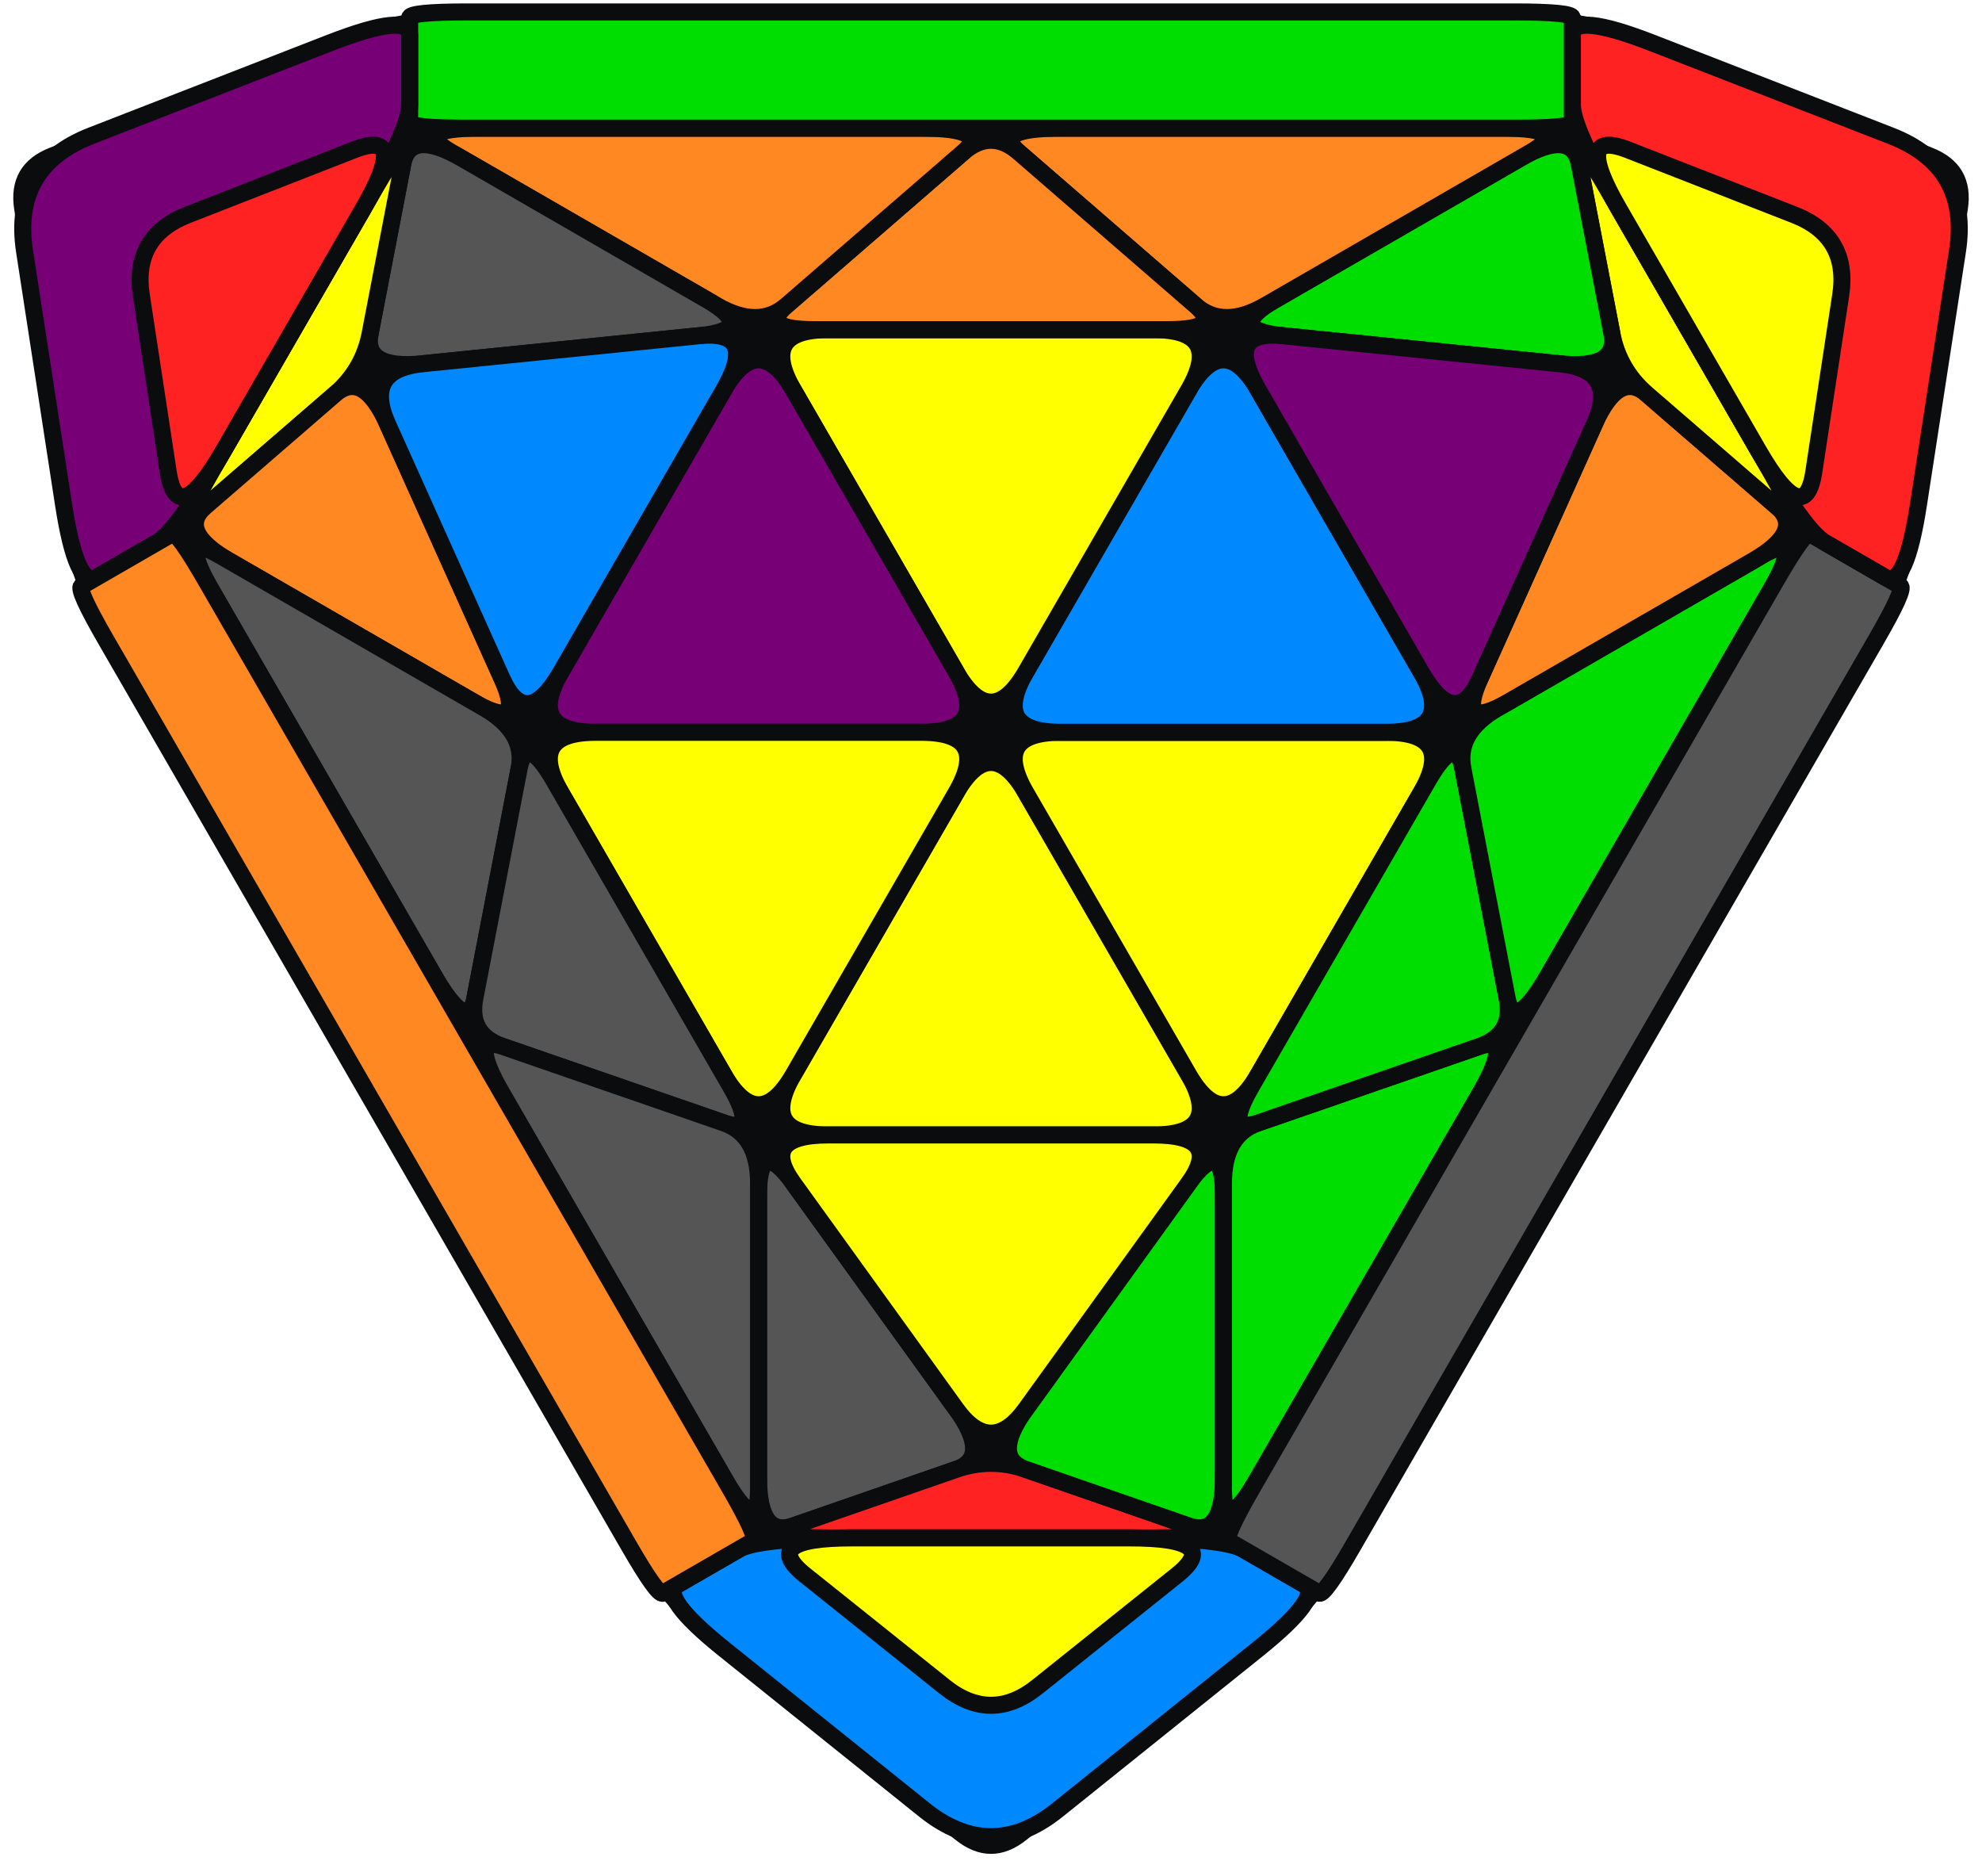
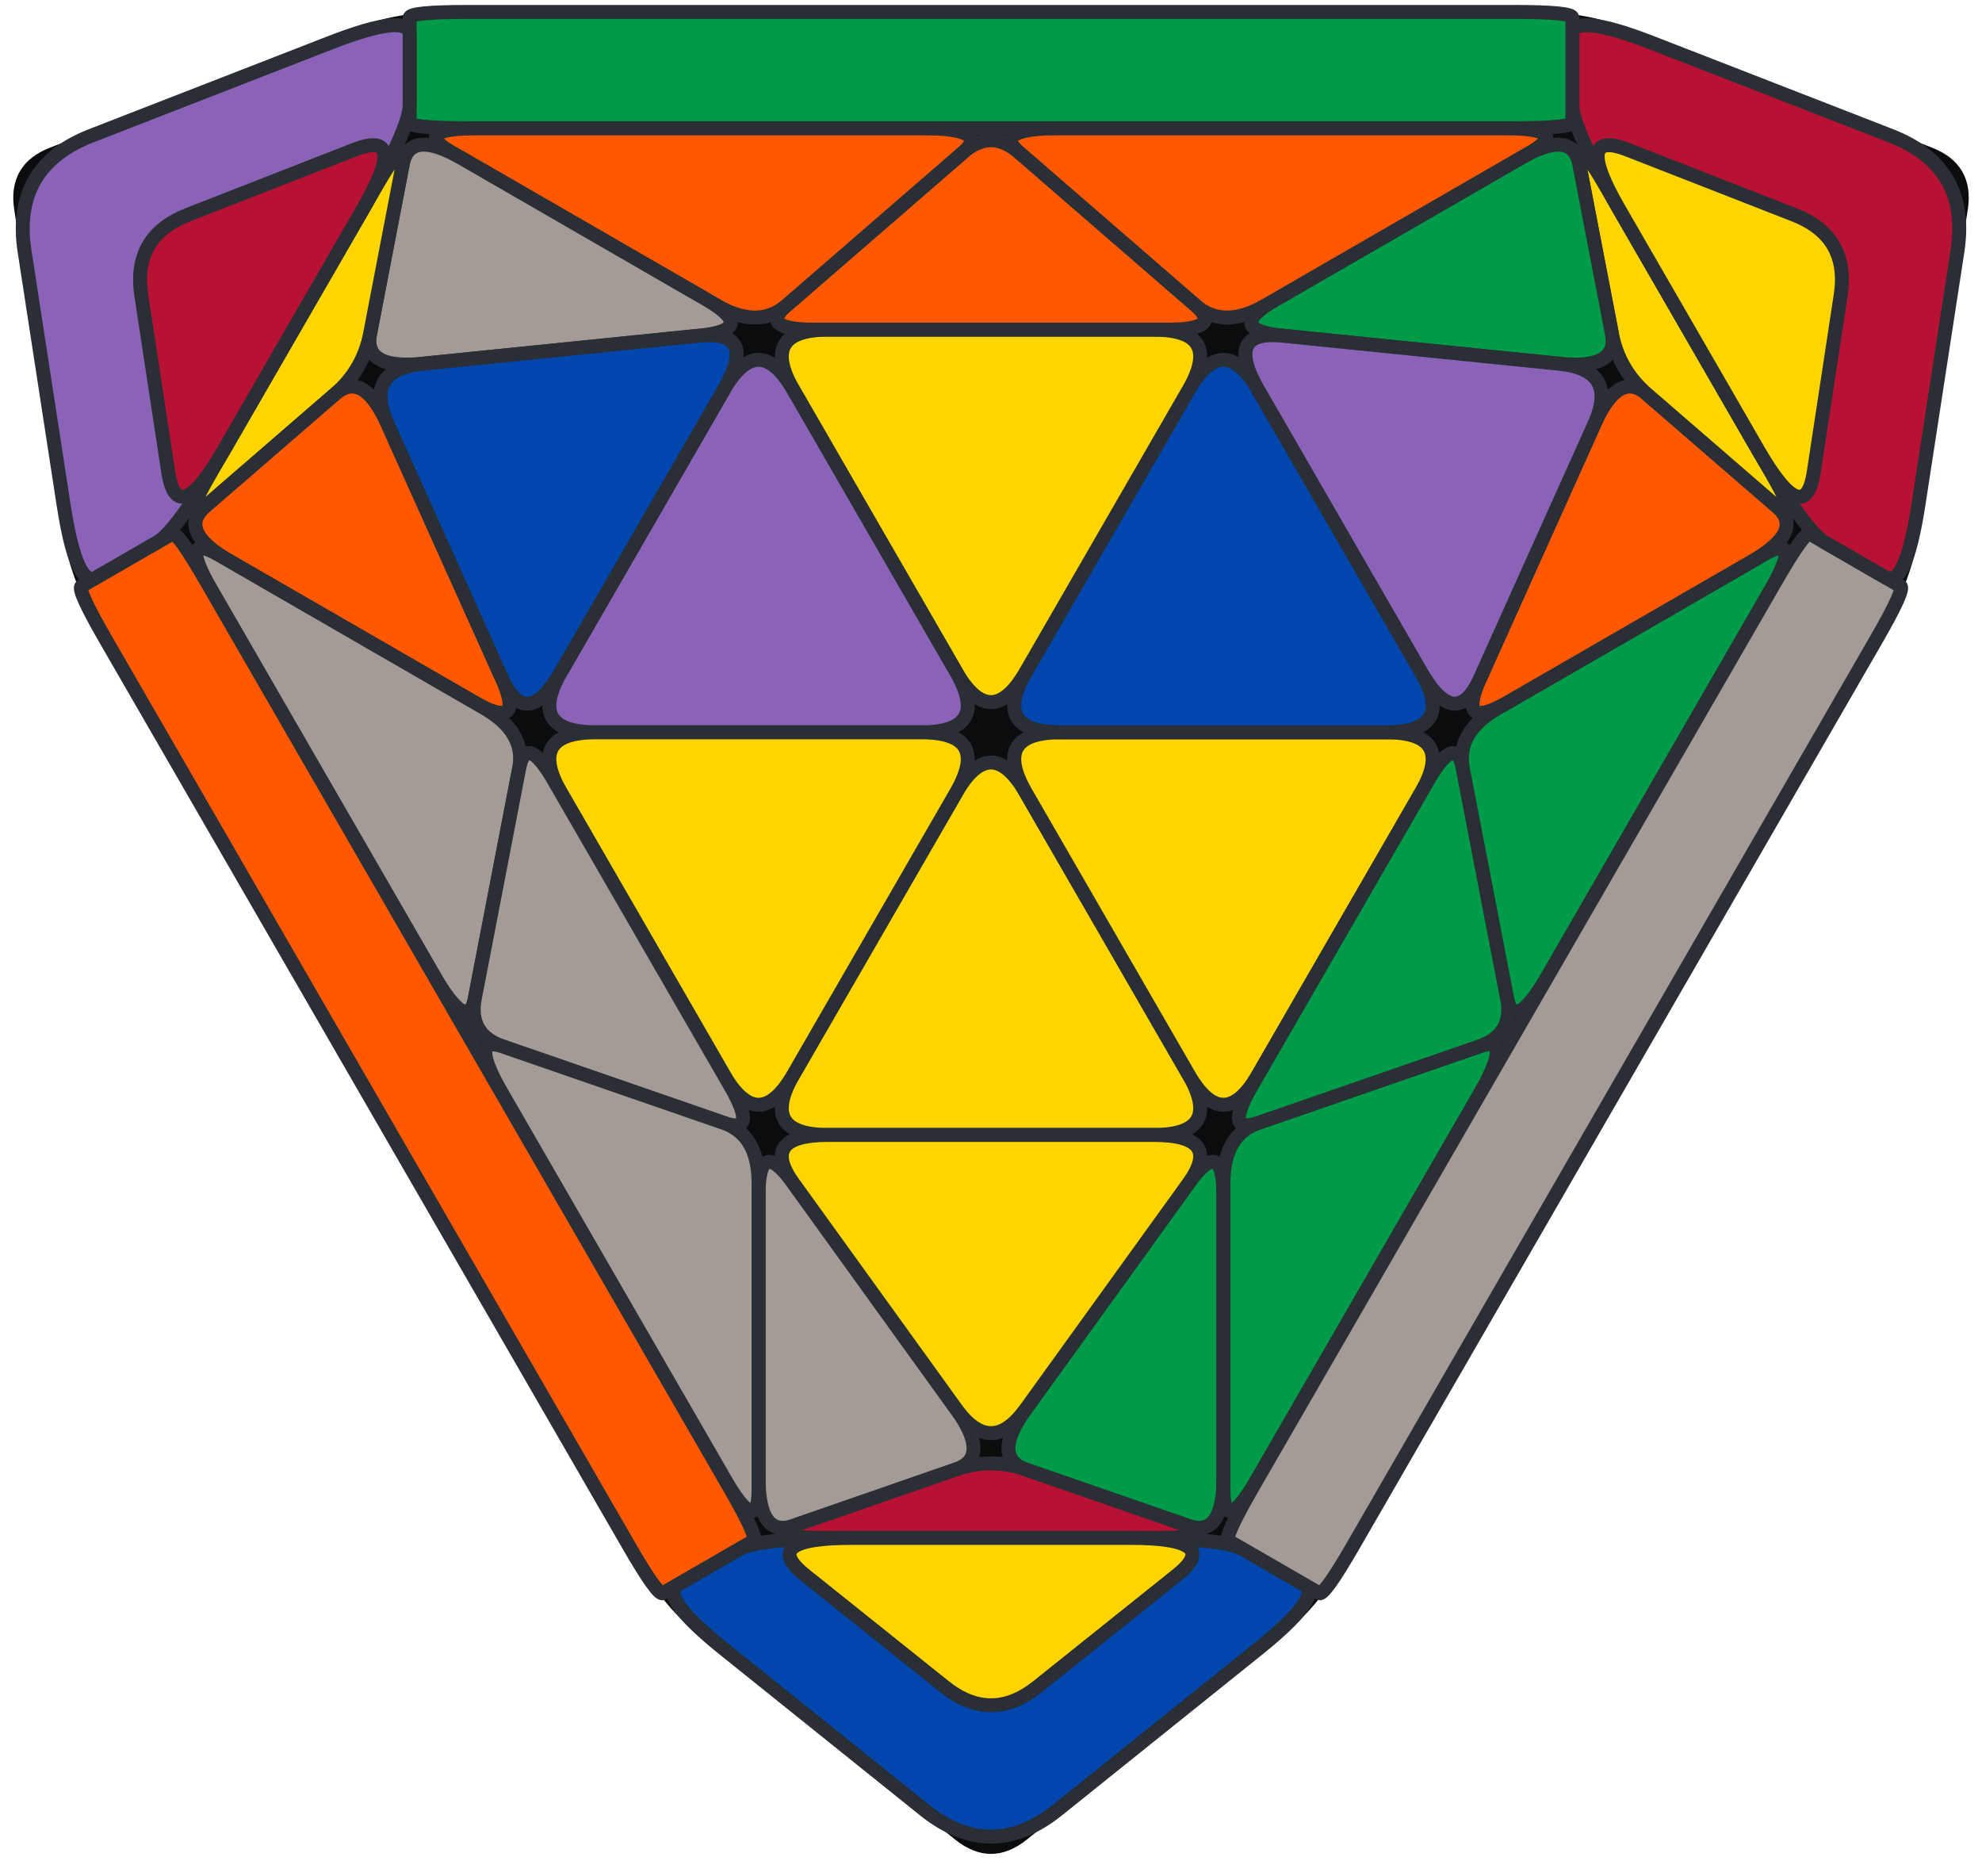
<svg xmlns="http://www.w3.org/2000/svg" viewBox="-12.79 -9.45 25.58 24.2" role="img" aria-label="TCP C3 Triangle combination and permutation, FTO 2-Look L3T case diagram">
+   <rect x="-10.95" y="24.08" width="27.2" height="NaN" fill="#f5f5f0" rx="2.5" />
  <path d="M-3.869 11.491L-0.430 14.251Q0.000 14.596,0.430 14.251L3.869 11.491 L0.430 14.251L3.869 11.491Q4.299 11.146,5.049 9.847L11.052 -0.550 L5.049 9.847L11.052 -0.550Q11.802 -1.850,11.886 -2.395L12.557 -6.753 L11.886 -2.395L12.557 -6.753Q12.641 -7.298,12.127 -7.498L8.017 -9.096 L12.127 -7.498L8.017 -9.096Q7.503 -9.296,6.003 -9.296L-6.003 -9.296 L6.003 -9.296L-6.003 -9.296Q-7.503 -9.296,-8.017 -9.096L-12.127 -7.498 L-8.017 -9.096L-12.127 -7.498Q-12.641 -7.298,-12.557 -6.753L-11.886 -2.395 L-12.557 -6.753L-11.886 -2.395Q-11.802 -1.850,-11.052 -0.550L-5.049 9.847 L-11.052 -0.550L-5.049 9.847Q-4.299 11.146,-3.869 11.491L-0.430 14.251Z" fill="#0b0c0e" stroke="#0b0c0e" stroke-width="0.1" stroke-linejoin="round" />
-   <path d="M-0.450 0.779L-2.550 4.417Q-3.000 5.196,-2.100 5.196L2.100 5.196 L-2.100 5.196L2.100 5.196Q3.000 5.196,2.550 4.417L0.450 0.779 L2.550 4.417L0.450 0.779Q0.000 0.000,-0.450 0.779L-2.550 4.417Z" fill="#ff0" stroke="#0b0c0e" stroke-width="0.22" stroke-linejoin="round" />
-   <path d="M-3.000 5.976L-3.000 9.616Q-3.000 10.396,-2.550 10.240L-0.450 9.512 L-2.550 10.240L-0.450 9.512Q0.000 9.356,-0.450 8.732L-2.550 5.820 L-0.450 8.732L-2.550 5.820Q-3.000 5.196,-3.000 5.976L-3.000 9.616Z" fill="#555" stroke="#0b0c0e" stroke-width="0.22" stroke-linejoin="round" />
-   <path d="M-2.100 10.396L2.100 10.396Q3.000 10.396,2.550 10.240L0.450 9.512 L2.550 10.240L0.450 9.512Q0.000 9.356,-0.450 9.512L-2.550 10.240 L-0.450 9.512L-2.550 10.240Q-3.000 10.396,-2.100 10.396L2.100 10.396Z" fill="#f22" stroke="#0b0c0e" stroke-width="0.22" stroke-linejoin="round" />
-   <path d="M3.000 9.616L3.000 5.976Q3.000 5.196,2.550 5.820L0.450 8.732 L2.550 5.820L0.450 8.732Q0.000 9.356,0.450 9.512L2.550 10.240 L0.450 9.512L2.550 10.240Q3.000 10.396,3.000 9.616L3.000 5.976Z" fill="#0d0" stroke="#0b0c0e" stroke-width="0.22" stroke-linejoin="round" />
-   <path d="M2.100 5.196L-2.100 5.196Q-3.000 5.196,-2.550 5.820L-0.450 8.732 L-2.550 5.820L-0.450 8.732Q0.000 9.356,0.450 8.732L2.550 5.820 L0.450 8.732L2.550 5.820Q3.000 5.196,2.100 5.196L-2.100 5.196Z" fill="#ff0" stroke="#0b0c0e" stroke-width="0.22" stroke-linejoin="round" />
-   <path d="M0.450 0.779L2.550 4.417Q3.000 5.196,3.450 4.417L5.550 0.779 L3.450 4.417L5.550 0.779Q6.000 0.000,5.100 0.000L0.900 0.000 L5.100 0.000L0.900 0.000Q0.000 0.000,0.450 0.779L2.550 4.417Z" fill="#ff0" stroke="#0b0c0e" stroke-width="0.22" stroke-linejoin="round" />
-   <path d="M3.000 5.820L3.000 9.772Q3.000 10.396,3.450 9.616L6.301 4.678 L3.450 9.616L6.301 4.678Q6.752 3.898,6.301 4.054L3.450 5.040 L6.301 4.054L3.450 5.040Q3.000 5.196,3.000 5.820L3.000 9.772Z" fill="#0d0" stroke="#0b0c0e" stroke-width="0.22" stroke-linejoin="round" />
-   <path d="M5.640 0.624L3.360 4.573Q3.000 5.196,3.450 5.040L6.301 4.054 L3.450 5.040L6.301 4.054Q6.752 3.898,6.661 3.430L6.090 0.468 L6.661 3.430L6.090 0.468Q6.000 0.000,5.640 0.624L3.360 4.573Z" fill="#0d0" stroke="#0b0c0e" stroke-width="0.22" stroke-linejoin="round" />
-   <path d="M6.090 0.468L6.661 3.430Q6.752 3.898,7.202 3.118L10.053 -1.820 L7.202 3.118L10.053 -1.820Q10.503 -2.600,9.963 -2.288L6.540 -0.312 L9.963 -2.288L6.540 -0.312Q6.000 0.000,6.090 0.468L6.661 3.430Z" fill="#0d0" stroke="#0b0c0e" stroke-width="0.22" stroke-linejoin="round" />
-   <path d="M-3.260 10.546L-4.039 10.996Q-4.299 11.146,-3.439 11.836L-0.860 13.906 L-3.439 11.836L-0.860 13.906Q0.000 14.596,0.860 13.906L3.439 11.836 L0.860 13.906L3.439 11.836Q4.299 11.146,4.039 10.996L3.260 10.546 L4.039 10.996L3.260 10.546Q3.000 10.396,1.800 10.396L-1.800 10.396 L1.800 10.396L-1.800 10.396Q-3.000 10.396,-3.260 10.546L-4.039 10.996Z" fill="#08f" stroke="#0b0c0e" stroke-width="0.22" stroke-linejoin="round" />
-   <path d="M-2.400 10.876L-0.600 12.316Q0.000 12.796,0.600 12.316L2.400 10.876 L0.600 12.316L2.400 10.876Q3.000 10.396,1.800 10.396L-1.800 10.396 L1.800 10.396L-1.800 10.396Q-3.000 10.396,-2.400 10.876L-0.600 12.316Z" fill="#ff0" stroke="#0b0c0e" stroke-width="0.22" stroke-linejoin="round" />
-   <path d="M3.065 10.434L4.234 11.109Q4.299 11.146,4.674 10.496L11.427 -1.200 L4.674 10.496L11.427 -1.200Q11.802 -1.850,11.737 -1.887L10.568 -2.562 L11.737 -1.887L10.568 -2.562Q10.503 -2.600,10.128 -1.950L3.375 9.746 L10.128 -1.950L3.375 9.746Q3.000 10.396,3.065 10.434L4.234 11.109Z" fill="#555" stroke="#0b0c0e" stroke-width="0.22" stroke-linejoin="round" />
-   <path d="M0.900 0.000L5.100 0.000Q6.000 0.000,5.550 -0.779L3.450 -4.417 L5.550 -0.779L3.450 -4.417Q3.000 -5.196,2.550 -4.417L0.450 -0.779 L2.550 -4.417L0.450 -0.779Q-0.000 -0.000,0.900 0.000L5.100 0.000Z" fill="#08f" stroke="#0b0c0e" stroke-width="0.22" stroke-linejoin="round" />
-   <path d="M6.675 -0.390L9.828 -2.210Q10.503 -2.600,10.143 -2.912L8.463 -4.366 L10.143 -2.912L8.463 -4.366Q8.103 -4.678,7.787 -3.976L6.315 -0.702 L7.787 -3.976L6.315 -0.702Q6.000 0.000,6.675 -0.390L9.828 -2.210Z" fill="#f82" stroke="#0b0c0e" stroke-width="0.22" stroke-linejoin="round" />
-   <path d="M10.053 -3.379L7.953 -7.017Q7.503 -7.796,7.593 -7.328L8.013 -5.146 L7.593 -7.328L8.013 -5.146Q8.103 -4.678,8.463 -4.366L10.143 -2.912 L8.463 -4.366L10.143 -2.912Q10.503 -2.600,10.053 -3.379L7.953 -7.017Z" fill="#ff0" stroke="#0b0c0e" stroke-width="0.22" stroke-linejoin="round" />
-   <path d="M6.828 -7.406L3.675 -5.586Q3.000 -5.196,3.765 -5.118L7.337 -4.756 L3.765 -5.118L7.337 -4.756Q8.103 -4.678,8.013 -5.146L7.593 -7.328 L8.013 -5.146L7.593 -7.328Q7.503 -7.796,6.828 -7.406L3.675 -5.586Z" fill="#0d0" stroke="#0b0c0e" stroke-width="0.22" stroke-linejoin="round" />
-   <path d="M3.450 -4.417L5.550 -0.779Q6.000 0.000,6.315 -0.702L7.787 -3.976 L6.315 -0.702L7.787 -3.976Q8.103 -4.678,7.337 -4.756L3.765 -5.118 L7.337 -4.756L3.765 -5.118Q3.000 -5.196,3.450 -4.417L5.550 -0.779Z" fill="#707" stroke="#0b0c0e" stroke-width="0.22" stroke-linejoin="round" />
-   <path d="M0.450 -0.779L2.550 -4.417Q3.000 -5.196,2.100 -5.196L-2.100 -5.196 L2.100 -5.196L-2.100 -5.196Q-3.000 -5.196,-2.550 -4.417L-0.450 -0.779 L-2.550 -4.417L-0.450 -0.779Q-0.000 -0.000,0.450 -0.779L2.550 -4.417Z" fill="#ff0" stroke="#0b0c0e" stroke-width="0.22" stroke-linejoin="round" />
-   <path d="M3.540 -5.508L6.963 -7.484Q7.503 -7.796,6.603 -7.796L0.900 -7.796 L6.603 -7.796L0.900 -7.796Q0.000 -7.796,0.360 -7.484L2.640 -5.508 L0.360 -7.484L2.640 -5.508Q3.000 -5.196,3.540 -5.508L6.963 -7.484Z" fill="#f82" stroke="#0b0c0e" stroke-width="0.22" stroke-linejoin="round" />
-   <path d="M-2.280 -5.196L2.280 -5.196Q3.000 -5.196,2.640 -5.508L0.360 -7.484 L2.640 -5.508L0.360 -7.484Q0.000 -7.796,-0.360 -7.484L-2.640 -5.508 L-0.360 -7.484L-2.640 -5.508Q-3.000 -5.196,-2.280 -5.196L2.280 -5.196Z" fill="#f82" stroke="#0b0c0e" stroke-width="0.22" stroke-linejoin="round" />
-   <path d="M-2.640 -5.508L-0.360 -7.484Q0.000 -7.796,-0.900 -7.796L-6.603 -7.796 L-0.900 -7.796L-6.603 -7.796Q-7.503 -7.796,-6.963 -7.484L-3.540 -5.508 L-6.963 -7.484L-3.540 -5.508Q-3.000 -5.196,-2.640 -5.508L-0.360 -7.484Z" fill="#f82" stroke="#0b0c0e" stroke-width="0.22" stroke-linejoin="round" />
-   <path d="M10.763 -2.450L11.543 -2.000Q11.802 -1.850,11.970 -2.940L12.473 -6.208 L11.970 -2.940L12.473 -6.208Q12.641 -7.298,11.613 -7.698L8.531 -8.897 L11.613 -7.698L8.531 -8.897Q7.503 -9.296,7.503 -8.996L7.503 -8.096 L7.503 -8.996L7.503 -8.096Q7.503 -7.796,8.103 -6.757L9.903 -3.639 L8.103 -6.757L9.903 -3.639Q10.503 -2.600,10.763 -2.450L11.543 -2.000Z" fill="#f22" stroke="#0b0c0e" stroke-width="0.22" stroke-linejoin="round" />
-   <path d="M10.619 -3.360L10.966 -5.638Q11.082 -6.398,10.366 -6.678L8.219 -7.517 L10.366 -6.678L8.219 -7.517Q7.503 -7.796,8.103 -6.757L9.903 -3.639 L8.103 -6.757L9.903 -3.639Q10.503 -2.600,10.619 -3.360L10.966 -5.638Z" fill="#ff0" stroke="#0b0c0e" stroke-width="0.22" stroke-linejoin="round" />
-   <path d="M7.503 -7.871L7.503 -9.221Q7.503 -9.296,6.753 -9.296L-6.753 -9.296 L6.753 -9.296L-6.753 -9.296Q-7.503 -9.296,-7.503 -9.221L-7.503 -7.871 L-7.503 -9.221L-7.503 -7.871Q-7.503 -7.796,-6.753 -7.796L6.753 -7.796 L-6.753 -7.796L6.753 -7.796Q7.503 -7.796,7.503 -7.871L7.503 -9.221Z" fill="#0d0" stroke="#0b0c0e" stroke-width="0.22" stroke-linejoin="round" />
-   <path d="M-0.450 -0.779L-2.550 -4.417Q-3.000 -5.196,-3.450 -4.417L-5.550 -0.779 L-3.450 -4.417L-5.550 -0.779Q-6.000 0.000,-5.100 0.000L-0.900 0.000 L-5.100 0.000L-0.900 0.000Q0.000 0.000,-0.450 -0.779L-2.550 -4.417Z" fill="#707" stroke="#0b0c0e" stroke-width="0.22" stroke-linejoin="round" />
-   <path d="M-3.675 -5.586L-6.828 -7.406Q-7.503 -7.796,-7.593 -7.328L-8.013 -5.146 L-7.593 -7.328L-8.013 -5.146Q-8.103 -4.678,-7.337 -4.756L-3.765 -5.118 L-7.337 -4.756L-3.765 -5.118Q-3.000 -5.196,-3.675 -5.586L-6.828 -7.406Z" fill="#555" stroke="#0b0c0e" stroke-width="0.22" stroke-linejoin="round" />
-   <path d="M-7.953 -7.017L-10.053 -3.379Q-10.503 -2.600,-10.143 -2.912L-8.463 -4.366 L-10.143 -2.912L-8.463 -4.366Q-8.103 -4.678,-8.013 -5.146L-7.593 -7.328 L-8.013 -5.146L-7.593 -7.328Q-7.503 -7.796,-7.953 -7.017L-10.053 -3.379Z" fill="#ff0" stroke="#0b0c0e" stroke-width="0.22" stroke-linejoin="round" />
-   <path d="M-9.828 -2.210L-6.675 -0.390Q-6.000 0.000,-6.315 -0.702L-7.787 -3.976 L-6.315 -0.702L-7.787 -3.976Q-8.103 -4.678,-8.463 -4.366L-10.143 -2.912 L-8.463 -4.366L-10.143 -2.912Q-10.503 -2.600,-9.828 -2.210L-6.675 -0.390Z" fill="#f82" stroke="#0b0c0e" stroke-width="0.22" stroke-linejoin="round" />
-   <path d="M-5.550 -0.779L-3.450 -4.417Q-3.000 -5.196,-3.765 -5.118L-7.337 -4.756 L-3.765 -5.118L-7.337 -4.756Q-8.103 -4.678,-7.787 -3.976L-6.315 -0.702 L-7.787 -3.976L-6.315 -0.702Q-6.000 0.000,-5.550 -0.779L-3.450 -4.417Z" fill="#08f" stroke="#0b0c0e" stroke-width="0.22" stroke-linejoin="round" />
-   <path d="M-0.900 0.000L-5.100 0.000Q-6.000 0.000,-5.550 0.779L-3.450 4.417 L-5.550 0.779L-3.450 4.417Q-3.000 5.196,-2.550 4.417L-0.450 0.779 L-2.550 4.417L-0.450 0.779Q0.000 0.000,-0.900 0.000L-5.100 0.000Z" fill="#ff0" stroke="#0b0c0e" stroke-width="0.22" stroke-linejoin="round" />
-   <path d="M-6.540 -0.312L-9.963 -2.288Q-10.503 -2.600,-10.053 -1.820L-7.202 3.118 L-10.053 -1.820L-7.202 3.118Q-6.752 3.898,-6.661 3.430L-6.090 0.468 L-6.661 3.430L-6.090 0.468Q-6.000 0.000,-6.540 -0.312L-9.963 -2.288Z" fill="#555" stroke="#0b0c0e" stroke-width="0.22" stroke-linejoin="round" />
-   <path d="M-3.360 4.573L-5.640 0.624Q-6.000 0.000,-6.090 0.468L-6.661 3.430 L-6.090 0.468L-6.661 3.430Q-6.752 3.898,-6.301 4.054L-3.450 5.040 L-6.301 4.054L-3.450 5.040Q-3.000 5.196,-3.360 4.573L-5.640 0.624Z" fill="#555" stroke="#0b0c0e" stroke-width="0.22" stroke-linejoin="round" />
-   <path d="M-3.450 5.040L-6.301 4.054Q-6.752 3.898,-6.301 4.678L-3.450 9.616 L-6.301 4.678L-3.450 9.616Q-3.000 10.396,-3.000 9.772L-3.000 5.820 L-3.000 9.772L-3.000 5.820Q-3.000 5.196,-3.450 5.040L-6.301 4.054Z" fill="#555" stroke="#0b0c0e" stroke-width="0.22" stroke-linejoin="round" />
-   <path d="M-7.503 -8.096L-7.503 -8.996Q-7.503 -9.296,-8.531 -8.897L-11.613 -7.698 L-8.531 -8.897L-11.613 -7.698Q-12.641 -7.298,-12.473 -6.208L-11.970 -2.940 L-12.473 -6.208L-11.970 -2.940Q-11.802 -1.850,-11.543 -2.000L-10.763 -2.450 L-11.543 -2.000L-10.763 -2.450Q-10.503 -2.600,-9.903 -3.639L-8.103 -6.757 L-9.903 -3.639L-8.103 -6.757Q-7.503 -7.796,-7.503 -8.096L-7.503 -8.996Z" fill="#707" stroke="#0b0c0e" stroke-width="0.22" stroke-linejoin="round" />
-   <path d="M-8.219 -7.517L-10.366 -6.678Q-11.082 -6.398,-10.966 -5.638L-10.619 -3.360 L-10.966 -5.638L-10.619 -3.360Q-10.503 -2.600,-9.903 -3.639L-8.103 -6.757 L-9.903 -3.639L-8.103 -6.757Q-7.503 -7.796,-8.219 -7.517L-10.366 -6.678Z" fill="#f22" stroke="#0b0c0e" stroke-width="0.22" stroke-linejoin="round" />
-   <path d="M-10.568 -2.562L-11.737 -1.887Q-11.802 -1.850,-11.427 -1.200L-4.674 10.496 L-11.427 -1.200L-4.674 10.496Q-4.299 11.146,-4.234 11.109L-3.065 10.434 L-4.234 11.109L-3.065 10.434Q-3.000 10.396,-3.375 9.746L-10.128 -1.950 L-3.375 9.746L-10.128 -1.950Q-10.503 -2.600,-10.568 -2.562L-11.737 -1.887Z" fill="#f82" stroke="#0b0c0e" stroke-width="0.22" stroke-linejoin="round" />
+   <path d="M-0.450 0.779L-2.550 4.417Q-3.000 5.196,-2.100 5.196L2.100 5.196 L-2.100 5.196L2.100 5.196Q3.000 5.196,2.550 4.417L0.450 0.779 L2.550 4.417L0.450 0.779Q0.000 0.000,-0.450 0.779L-2.550 4.417Z" fill="#ffd500" stroke="#2a2f35" stroke-width="0.18" stroke-linejoin="round" />
+   <path d="M-3.000 5.976L-3.000 9.616Q-3.000 10.396,-2.550 10.240L-0.450 9.512 L-2.550 10.240L-0.450 9.512Q0.000 9.356,-0.450 8.732L-2.550 5.820 L-0.450 8.732L-2.550 5.820Q-3.000 5.196,-3.000 5.976L-3.000 9.616Z" fill="#a49b96" stroke="#2a2f35" stroke-width="0.18" stroke-linejoin="round" />
+   <path d="M-2.100 10.396L2.100 10.396Q3.000 10.396,2.550 10.240L0.450 9.512 L2.550 10.240L0.450 9.512Q0.000 9.356,-0.450 9.512L-2.550 10.240 L-0.450 9.512L-2.550 10.240Q-3.000 10.396,-2.100 10.396L2.100 10.396Z" fill="#b71234" stroke="#2a2f35" stroke-width="0.18" stroke-linejoin="round" />
+   <path d="M3.000 9.616L3.000 5.976Q3.000 5.196,2.550 5.820L0.450 8.732 L2.550 5.820L0.450 8.732Q0.000 9.356,0.450 9.512L2.550 10.240 L0.450 9.512L2.550 10.240Q3.000 10.396,3.000 9.616L3.000 5.976Z" fill="#009b48" stroke="#2a2f35" stroke-width="0.18" stroke-linejoin="round" />
+   <path d="M2.100 5.196L-2.100 5.196Q-3.000 5.196,-2.550 5.820L-0.450 8.732 L-2.550 5.820L-0.450 8.732Q0.000 9.356,0.450 8.732L2.550 5.820 L0.450 8.732L2.550 5.820Q3.000 5.196,2.100 5.196L-2.100 5.196Z" fill="#ffd500" stroke="#2a2f35" stroke-width="0.18" stroke-linejoin="round" />
+   <path d="M0.450 0.779L2.550 4.417Q3.000 5.196,3.450 4.417L5.550 0.779 L3.450 4.417L5.550 0.779Q6.000 0.000,5.100 0.000L0.900 0.000 L5.100 0.000L0.900 0.000Q0.000 0.000,0.450 0.779L2.550 4.417Z" fill="#ffd500" stroke="#2a2f35" stroke-width="0.18" stroke-linejoin="round" />
+   <path d="M3.000 5.820L3.000 9.772Q3.000 10.396,3.450 9.616L6.301 4.678 L3.450 9.616L6.301 4.678Q6.752 3.898,6.301 4.054L3.450 5.040 L6.301 4.054L3.450 5.040Q3.000 5.196,3.000 5.820L3.000 9.772Z" fill="#009b48" stroke="#2a2f35" stroke-width="0.18" stroke-linejoin="round" />
+   <path d="M5.640 0.624L3.360 4.573Q3.000 5.196,3.450 5.040L6.301 4.054 L3.450 5.040L6.301 4.054Q6.752 3.898,6.661 3.430L6.090 0.468 L6.661 3.430L6.090 0.468Q6.000 0.000,5.640 0.624L3.360 4.573Z" fill="#009b48" stroke="#2a2f35" stroke-width="0.18" stroke-linejoin="round" />
+   <path d="M6.090 0.468L6.661 3.430Q6.752 3.898,7.202 3.118L10.053 -1.820 L7.202 3.118L10.053 -1.820Q10.503 -2.600,9.963 -2.288L6.540 -0.312 L9.963 -2.288L6.540 -0.312Q6.000 0.000,6.090 0.468L6.661 3.430Z" fill="#009b48" stroke="#2a2f35" stroke-width="0.18" stroke-linejoin="round" />
+   <path d="M-3.260 10.546L-4.039 10.996Q-4.299 11.146,-3.439 11.836L-0.860 13.906 L-3.439 11.836L-0.860 13.906Q0.000 14.596,0.860 13.906L3.439 11.836 L0.860 13.906L3.439 11.836Q4.299 11.146,4.039 10.996L3.260 10.546 L4.039 10.996L3.260 10.546Q3.000 10.396,1.800 10.396L-1.800 10.396 L1.800 10.396L-1.800 10.396Q-3.000 10.396,-3.260 10.546L-4.039 10.996Z" fill="#0046ad" stroke="#2a2f35" stroke-width="0.18" stroke-linejoin="round" />
+   <path d="M-2.400 10.876L-0.600 12.316Q0.000 12.796,0.600 12.316L2.400 10.876 L0.600 12.316L2.400 10.876Q3.000 10.396,1.800 10.396L-1.800 10.396 L1.800 10.396L-1.800 10.396Q-3.000 10.396,-2.400 10.876L-0.600 12.316Z" fill="#ffd500" stroke="#2a2f35" stroke-width="0.18" stroke-linejoin="round" />
+   <path d="M3.065 10.434L4.234 11.109Q4.299 11.146,4.674 10.496L11.427 -1.200 L4.674 10.496L11.427 -1.200Q11.802 -1.850,11.737 -1.887L10.568 -2.562 L11.737 -1.887L10.568 -2.562Q10.503 -2.600,10.128 -1.950L3.375 9.746 L10.128 -1.950L3.375 9.746Q3.000 10.396,3.065 10.434L4.234 11.109Z" fill="#a49b96" stroke="#2a2f35" stroke-width="0.18" stroke-linejoin="round" />
+   <path d="M0.900 0.000L5.100 0.000Q6.000 0.000,5.550 -0.779L3.450 -4.417 L5.550 -0.779L3.450 -4.417Q3.000 -5.196,2.550 -4.417L0.450 -0.779 L2.550 -4.417L0.450 -0.779Q-0.000 -0.000,0.900 0.000L5.100 0.000Z" fill="#0046ad" stroke="#2a2f35" stroke-width="0.18" stroke-linejoin="round" />
+   <path d="M6.675 -0.390L9.828 -2.210Q10.503 -2.600,10.143 -2.912L8.463 -4.366 L10.143 -2.912L8.463 -4.366Q8.103 -4.678,7.787 -3.976L6.315 -0.702 L7.787 -3.976L6.315 -0.702Q6.000 0.000,6.675 -0.390L9.828 -2.210Z" fill="#ff5800" stroke="#2a2f35" stroke-width="0.18" stroke-linejoin="round" />
+   <path d="M10.053 -3.379L7.953 -7.017Q7.503 -7.796,7.593 -7.328L8.013 -5.146 L7.593 -7.328L8.013 -5.146Q8.103 -4.678,8.463 -4.366L10.143 -2.912 L8.463 -4.366L10.143 -2.912Q10.503 -2.600,10.053 -3.379L7.953 -7.017Z" fill="#ffd500" stroke="#2a2f35" stroke-width="0.18" stroke-linejoin="round" />
+   <path d="M6.828 -7.406L3.675 -5.586Q3.000 -5.196,3.765 -5.118L7.337 -4.756 L3.765 -5.118L7.337 -4.756Q8.103 -4.678,8.013 -5.146L7.593 -7.328 L8.013 -5.146L7.593 -7.328Q7.503 -7.796,6.828 -7.406L3.675 -5.586Z" fill="#009b48" stroke="#2a2f35" stroke-width="0.18" stroke-linejoin="round" />
+   <path d="M3.450 -4.417L5.550 -0.779Q6.000 0.000,6.315 -0.702L7.787 -3.976 L6.315 -0.702L7.787 -3.976Q8.103 -4.678,7.337 -4.756L3.765 -5.118 L7.337 -4.756L3.765 -5.118Q3.000 -5.196,3.450 -4.417L5.550 -0.779Z" fill="#8a63b8" stroke="#2a2f35" stroke-width="0.18" stroke-linejoin="round" />
+   <path d="M0.450 -0.779L2.550 -4.417Q3.000 -5.196,2.100 -5.196L-2.100 -5.196 L2.100 -5.196L-2.100 -5.196Q-3.000 -5.196,-2.550 -4.417L-0.450 -0.779 L-2.550 -4.417L-0.450 -0.779Q-0.000 -0.000,0.450 -0.779L2.550 -4.417Z" fill="#ffd500" stroke="#2a2f35" stroke-width="0.18" stroke-linejoin="round" />
+   <path d="M3.540 -5.508L6.963 -7.484Q7.503 -7.796,6.603 -7.796L0.900 -7.796 L6.603 -7.796L0.900 -7.796Q0.000 -7.796,0.360 -7.484L2.640 -5.508 L0.360 -7.484L2.640 -5.508Q3.000 -5.196,3.540 -5.508L6.963 -7.484Z" fill="#ff5800" stroke="#2a2f35" stroke-width="0.18" stroke-linejoin="round" />
+   <path d="M-2.280 -5.196L2.280 -5.196Q3.000 -5.196,2.640 -5.508L0.360 -7.484 L2.640 -5.508L0.360 -7.484Q0.000 -7.796,-0.360 -7.484L-2.640 -5.508 L-0.360 -7.484L-2.640 -5.508Q-3.000 -5.196,-2.280 -5.196L2.280 -5.196Z" fill="#ff5800" stroke="#2a2f35" stroke-width="0.18" stroke-linejoin="round" />
+   <path d="M-2.640 -5.508L-0.360 -7.484Q0.000 -7.796,-0.900 -7.796L-6.603 -7.796 L-0.900 -7.796L-6.603 -7.796Q-7.503 -7.796,-6.963 -7.484L-3.540 -5.508 L-6.963 -7.484L-3.540 -5.508Q-3.000 -5.196,-2.640 -5.508L-0.360 -7.484Z" fill="#ff5800" stroke="#2a2f35" stroke-width="0.18" stroke-linejoin="round" />
+   <path d="M10.763 -2.450L11.543 -2.000Q11.802 -1.850,11.970 -2.940L12.473 -6.208 L11.970 -2.940L12.473 -6.208Q12.641 -7.298,11.613 -7.698L8.531 -8.897 L11.613 -7.698L8.531 -8.897Q7.503 -9.296,7.503 -8.996L7.503 -8.096 L7.503 -8.996L7.503 -8.096Q7.503 -7.796,8.103 -6.757L9.903 -3.639 L8.103 -6.757L9.903 -3.639Q10.503 -2.600,10.763 -2.450L11.543 -2.000Z" fill="#b71234" stroke="#2a2f35" stroke-width="0.18" stroke-linejoin="round" />
+   <path d="M10.619 -3.360L10.966 -5.638Q11.082 -6.398,10.366 -6.678L8.219 -7.517 L10.366 -6.678L8.219 -7.517Q7.503 -7.796,8.103 -6.757L9.903 -3.639 L8.103 -6.757L9.903 -3.639Q10.503 -2.600,10.619 -3.360L10.966 -5.638Z" fill="#ffd500" stroke="#2a2f35" stroke-width="0.18" stroke-linejoin="round" />
+   <path d="M7.503 -7.871L7.503 -9.221Q7.503 -9.296,6.753 -9.296L-6.753 -9.296 L6.753 -9.296L-6.753 -9.296Q-7.503 -9.296,-7.503 -9.221L-7.503 -7.871 L-7.503 -9.221L-7.503 -7.871Q-7.503 -7.796,-6.753 -7.796L6.753 -7.796 L-6.753 -7.796L6.753 -7.796Q7.503 -7.796,7.503 -7.871L7.503 -9.221Z" fill="#009b48" stroke="#2a2f35" stroke-width="0.18" stroke-linejoin="round" />
+   <path d="M-0.450 -0.779L-2.550 -4.417Q-3.000 -5.196,-3.450 -4.417L-5.550 -0.779 L-3.450 -4.417L-5.550 -0.779Q-6.000 0.000,-5.100 0.000L-0.900 0.000 L-5.100 0.000L-0.900 0.000Q0.000 0.000,-0.450 -0.779L-2.550 -4.417Z" fill="#8a63b8" stroke="#2a2f35" stroke-width="0.18" stroke-linejoin="round" />
+   <path d="M-3.675 -5.586L-6.828 -7.406Q-7.503 -7.796,-7.593 -7.328L-8.013 -5.146 L-7.593 -7.328L-8.013 -5.146Q-8.103 -4.678,-7.337 -4.756L-3.765 -5.118 L-7.337 -4.756L-3.765 -5.118Q-3.000 -5.196,-3.675 -5.586L-6.828 -7.406Z" fill="#a49b96" stroke="#2a2f35" stroke-width="0.18" stroke-linejoin="round" />
+   <path d="M-7.953 -7.017L-10.053 -3.379Q-10.503 -2.600,-10.143 -2.912L-8.463 -4.366 L-10.143 -2.912L-8.463 -4.366Q-8.103 -4.678,-8.013 -5.146L-7.593 -7.328 L-8.013 -5.146L-7.593 -7.328Q-7.503 -7.796,-7.953 -7.017L-10.053 -3.379Z" fill="#ffd500" stroke="#2a2f35" stroke-width="0.18" stroke-linejoin="round" />
+   <path d="M-9.828 -2.210L-6.675 -0.390Q-6.000 0.000,-6.315 -0.702L-7.787 -3.976 L-6.315 -0.702L-7.787 -3.976Q-8.103 -4.678,-8.463 -4.366L-10.143 -2.912 L-8.463 -4.366L-10.143 -2.912Q-10.503 -2.600,-9.828 -2.210L-6.675 -0.390Z" fill="#ff5800" stroke="#2a2f35" stroke-width="0.18" stroke-linejoin="round" />
+   <path d="M-5.550 -0.779L-3.450 -4.417Q-3.000 -5.196,-3.765 -5.118L-7.337 -4.756 L-3.765 -5.118L-7.337 -4.756Q-8.103 -4.678,-7.787 -3.976L-6.315 -0.702 L-7.787 -3.976L-6.315 -0.702Q-6.000 0.000,-5.550 -0.779L-3.450 -4.417Z" fill="#0046ad" stroke="#2a2f35" stroke-width="0.18" stroke-linejoin="round" />
+   <path d="M-0.900 0.000L-5.100 0.000Q-6.000 0.000,-5.550 0.779L-3.450 4.417 L-5.550 0.779L-3.450 4.417Q-3.000 5.196,-2.550 4.417L-0.450 0.779 L-2.550 4.417L-0.450 0.779Q0.000 0.000,-0.900 0.000L-5.100 0.000Z" fill="#ffd500" stroke="#2a2f35" stroke-width="0.18" stroke-linejoin="round" />
+   <path d="M-6.540 -0.312L-9.963 -2.288Q-10.503 -2.600,-10.053 -1.820L-7.202 3.118 L-10.053 -1.820L-7.202 3.118Q-6.752 3.898,-6.661 3.430L-6.090 0.468 L-6.661 3.430L-6.090 0.468Q-6.000 0.000,-6.540 -0.312L-9.963 -2.288Z" fill="#a49b96" stroke="#2a2f35" stroke-width="0.18" stroke-linejoin="round" />
+   <path d="M-3.360 4.573L-5.640 0.624Q-6.000 0.000,-6.090 0.468L-6.661 3.430 L-6.090 0.468L-6.661 3.430Q-6.752 3.898,-6.301 4.054L-3.450 5.040 L-6.301 4.054L-3.450 5.040Q-3.000 5.196,-3.360 4.573L-5.640 0.624Z" fill="#a49b96" stroke="#2a2f35" stroke-width="0.18" stroke-linejoin="round" />
+   <path d="M-3.450 5.040L-6.301 4.054Q-6.752 3.898,-6.301 4.678L-3.450 9.616 L-6.301 4.678L-3.450 9.616Q-3.000 10.396,-3.000 9.772L-3.000 5.820 L-3.000 9.772L-3.000 5.820Q-3.000 5.196,-3.450 5.040L-6.301 4.054Z" fill="#a49b96" stroke="#2a2f35" stroke-width="0.18" stroke-linejoin="round" />
+   <path d="M-7.503 -8.096L-7.503 -8.996Q-7.503 -9.296,-8.531 -8.897L-11.613 -7.698 L-8.531 -8.897L-11.613 -7.698Q-12.641 -7.298,-12.473 -6.208L-11.970 -2.940 L-12.473 -6.208L-11.970 -2.940Q-11.802 -1.850,-11.543 -2.000L-10.763 -2.450 L-11.543 -2.000L-10.763 -2.450Q-10.503 -2.600,-9.903 -3.639L-8.103 -6.757 L-9.903 -3.639L-8.103 -6.757Q-7.503 -7.796,-7.503 -8.096L-7.503 -8.996Z" fill="#8a63b8" stroke="#2a2f35" stroke-width="0.18" stroke-linejoin="round" />
+   <path d="M-8.219 -7.517L-10.366 -6.678Q-11.082 -6.398,-10.966 -5.638L-10.619 -3.360 L-10.966 -5.638L-10.619 -3.360Q-10.503 -2.600,-9.903 -3.639L-8.103 -6.757 L-9.903 -3.639L-8.103 -6.757Q-7.503 -7.796,-8.219 -7.517L-10.366 -6.678Z" fill="#b71234" stroke="#2a2f35" stroke-width="0.18" stroke-linejoin="round" />
+   <path d="M-10.568 -2.562L-11.737 -1.887Q-11.802 -1.850,-11.427 -1.200L-4.674 10.496 L-11.427 -1.200L-4.674 10.496Q-4.299 11.146,-4.234 11.109L-3.065 10.434 L-4.234 11.109L-3.065 10.434Q-3.000 10.396,-3.375 9.746L-10.128 -1.950 L-3.375 9.746L-10.128 -1.950Q-10.503 -2.600,-10.568 -2.562L-11.737 -1.887Z" fill="#ff5800" stroke="#2a2f35" stroke-width="0.18" stroke-linejoin="round" />
</svg>
